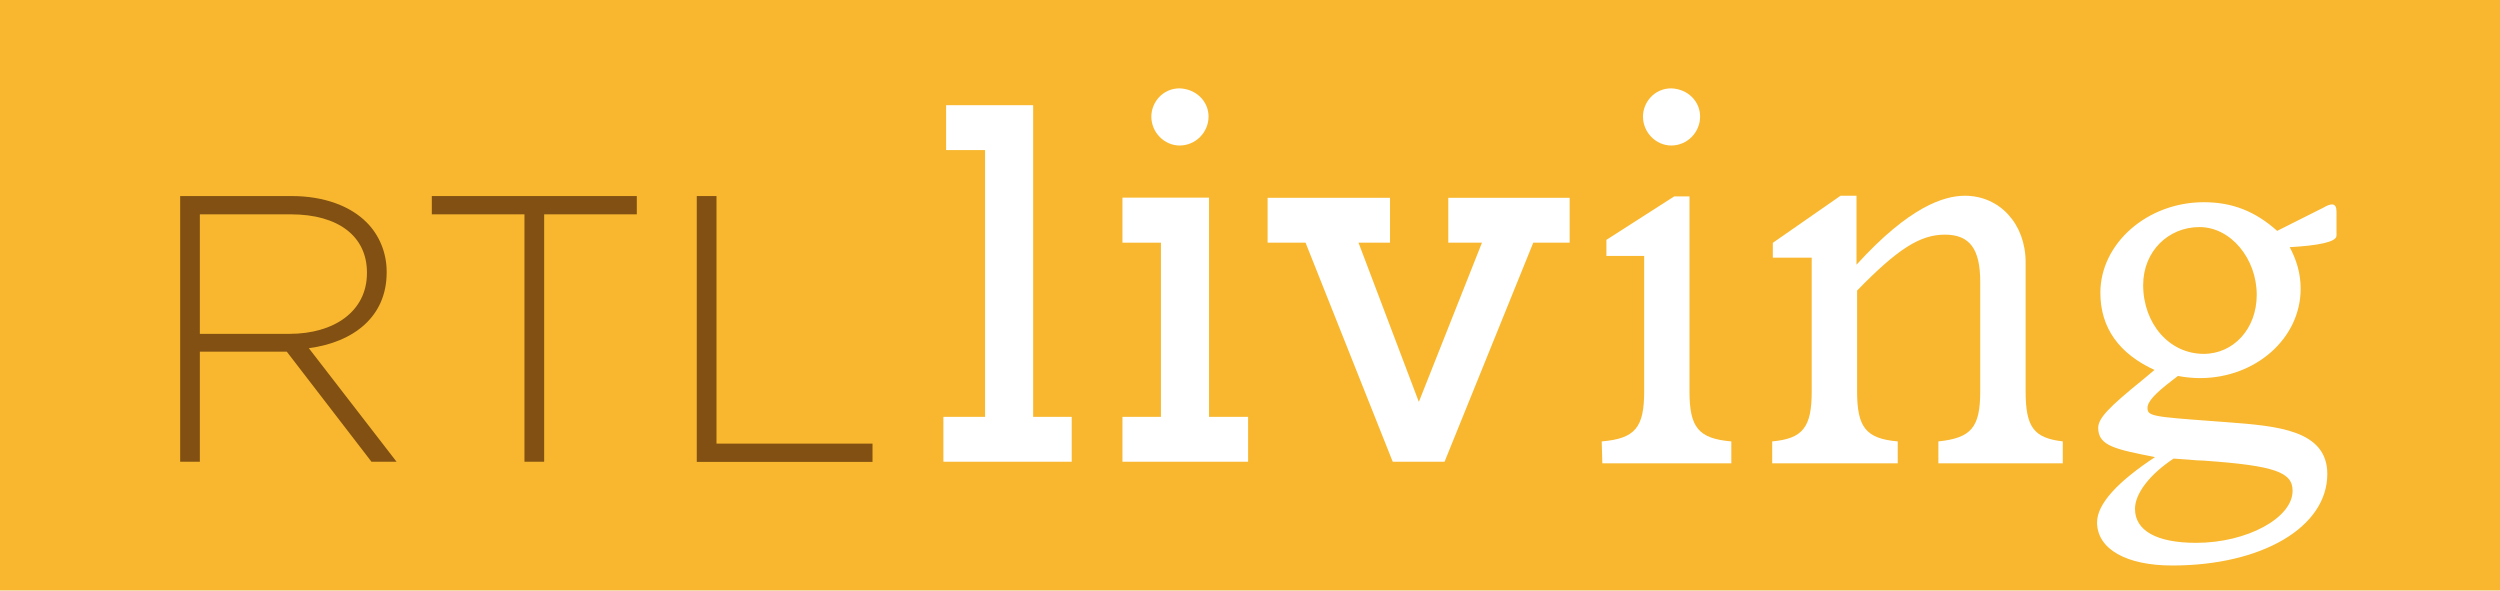
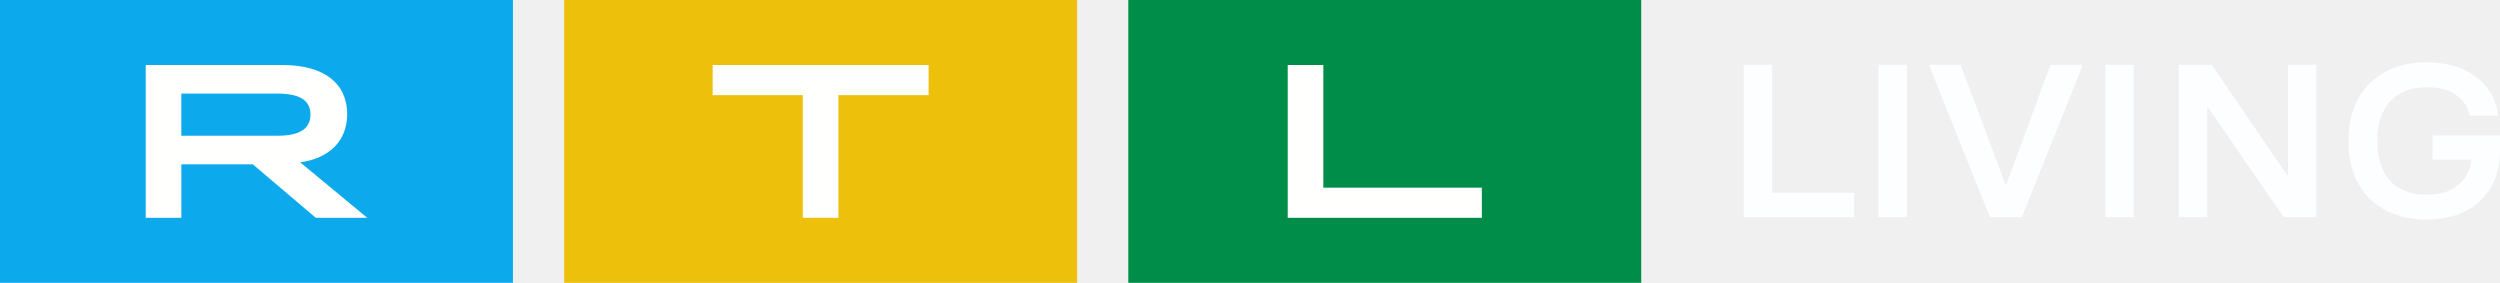
- <svg xmlns="http://www.w3.org/2000/svg" width="600" height="141.69" version="1.1" viewBox="0 0 158.75 37.489">
-   <g transform="translate(120.54 -135.61)">
-     <path d="m-120.54 135.61v37.49h158.75v-37.49z" fill="#f8b72e" />
-     <g fill="#815012">
-       <path d="m-102.16 156.81c2.826 0 4.921-1.42 4.921-3.86v-0.04c0-2.27-1.786-3.69-4.841-3.69h-5.77v7.59zm-6.94-8.75h7.09c2.07 0 3.735 0.65 4.749 1.67 0.794 0.79 1.274 1.92 1.274 3.13v0.05c0 2.81-2.095 4.43-4.943 4.81l5.571 7.21h-1.593l-5.378-6.99h-5.52v6.99h-1.25z" />
-       <path d="m-87.237 149.22h-5.883v-1.16h13.017v1.16h-5.883v15.71h-1.251z" />
-       <path d="m-76.295 148.06h1.252v15.72h9.907v1.16h-11.159z" />
-     </g>
-     <g fill="#fff">
-       <path d="m-60.634 164.93v-2.85h2.646v-16.94h-2.475v-2.85h5.529v19.79h2.448v2.85z" />
-       <path d="m-49.264 164.93v-2.85h2.443v-11.06h-2.443v-2.86h5.497v13.92h2.481v2.85z" />
-       <path d="m-23.177 151.02-5.634 13.91h-3.291l-5.536-13.91h-2.409v-2.85h7.774v2.85h-2.002l3.832 10.11 4.008-10.11h-2.139v-2.85h7.707v2.85z" />
-       <path d="m-18.831 163.64c2.134-0.18 2.696-0.89 2.696-3.18v-8.6h-2.398v-1.02l4.306-2.76h0.97v12.38c0 2.29 0.562 3 2.657 3.18v1.39h-8.192z" />
-       <path d="m-8.005 163.64c1.946-0.18 2.509-0.89 2.509-3.18v-8.49h-2.47v-0.94l4.3-2.99h1.014v4.38c3.369-3.71 5.574-4.38 6.886-4.38 2.205 0 3.854 1.79 3.854 4.23v8.19c0 2.29 0.524 2.96 2.359 3.18v1.39h-7.9v-1.39c2.095-0.22 2.657-0.89 2.657-3.18v-6.96c0-2.09-0.673-2.99-2.244-2.99-1.571 0-2.994 0.9-5.574 3.55v6.4c0 2.29 0.557 3 2.58 3.18v1.39h-7.972z" />
-       <path d="m15.502 153.71c0 2.45 1.654 4.42 3.897 4.42 1.897 0 3.413-1.59 3.413-3.8 0-2.31-1.654-4.35-3.688-4.35-2.001 0-3.622 1.56-3.622 3.73m1.968 10.97c-1.522 1-2.487 2.24-2.487 3.24 0 1.41 1.379 2.21 3.931 2.21 3.242 0 6.175-1.59 6.175-3.35 0-1.24-1.174-1.65-5.69-1.97-0.275 0-0.623-0.03-0.931-0.06zm-1.108-5.59c-2.31-1.04-3.479-2.69-3.479-4.89 0-3.11 2.966-5.7 6.516-5.7 1.792 0 3.242 0.56 4.654 1.83l3.004-1.51c0.171-0.11 0.375-0.18 0.48-0.18 0.176 0 0.242 0.14 0.242 0.42v1.51c0 0.35-1.102 0.59-2.999 0.69 0.48 0.9 0.722 1.73 0.722 2.69 0 3.11-2.828 5.62-6.345 5.62-0.342 0-0.86-0.03-1.411-0.14l-0.414 0.32c-1.069 0.82-1.555 1.34-1.555 1.76 0 0.58 0.381 0.61 4.174 0.89l0.931 0.07c3.171 0.24 6.313 0.49 6.313 3.24 0 3.35-4.14 5.76-9.797 5.76-2.894 0-4.725-1.03-4.725-2.69 0-1.14 1.28-2.55 3.76-4.17-2.657-0.52-3.688-0.73-3.688-1.83 0-0.58 0.651-1.27 2.828-3.03z" />
-     </g>
-     <path d="m15.502 153.71c0 2.45 1.654 4.42 3.897 4.42 1.897 0 3.413-1.59 3.413-3.8 0-2.31-1.654-4.35-3.688-4.35-2.001 0-3.622 1.56-3.622 3.73zm1.968 10.97c-1.522 1-2.487 2.24-2.487 3.24 0 1.41 1.379 2.21 3.931 2.21 3.242 0 6.175-1.59 6.175-3.35 0-1.24-1.174-1.65-5.69-1.97-0.275 0-0.623-0.03-0.931-0.06zm-1.108-5.59c-2.31-1.04-3.479-2.69-3.479-4.89 0-3.11 2.966-5.7 6.516-5.7 1.792 0 3.242 0.56 4.654 1.83l3.004-1.51c0.171-0.11 0.375-0.18 0.48-0.18 0.176 0 0.242 0.14 0.242 0.42v1.51c0 0.35-1.102 0.59-2.999 0.69 0.48 0.9 0.722 1.73 0.722 2.69 0 3.11-2.828 5.62-6.345 5.62-0.342 0-0.86-0.03-1.411-0.14l-0.414 0.32c-1.069 0.82-1.555 1.34-1.555 1.76 0 0.58 0.381 0.61 4.174 0.89l0.931 0.07c3.171 0.24 6.313 0.49 6.313 3.24 0 3.35-4.14 5.76-9.797 5.76-2.894 0-4.725-1.03-4.725-2.69 0-1.14 1.28-2.55 3.76-4.17-2.657-0.52-3.688-0.73-3.688-1.83 0-0.58 0.651-1.27 2.828-3.03z" fill="none" stroke="#fff" stroke-miterlimit="10" stroke-width=".099" />
-     <path d="m-16.211 143.01c0-0.89 0.711-1.79 1.797-1.79 1.048 0.04 1.831 0.82 1.831 1.79 0 1.01-0.822 1.84-1.831 1.84-0.975 0-1.797-0.83-1.797-1.84" fill="#fff" />
-     <path d="m-47.43 143.01c0-0.89 0.711-1.79 1.797-1.79 1.048 0.04 1.836 0.82 1.836 1.79 0 1.01-0.827 1.84-1.836 1.84-0.975 0-1.797-0.83-1.797-1.84" fill="#fff" />
+ <svg xmlns="http://www.w3.org/2000/svg" width="800" height="90.498" version="1.1">
+   <path d="m361.06 90.498h164.13v-90.498h-164.13z" fill="#008d49" fill-rule="evenodd" stroke-width="3.62" />
+   <path d="m180.53 90.498h164.14v-90.498h-164.14z" fill="#edc00c" fill-rule="evenodd" stroke-width="3.62" />
+   <path d="m5e-7 90.498h164.14v-90.498h-164.14z" fill="#0caaed" fill-rule="evenodd" stroke-width="3.62" />
+   <g fill="#fffffe" fill-rule="evenodd" stroke-width="3.62">
+     <path d="m412.07 20.8h11.395v39.254h50.722v9.64h-62.118v-48.894" />
+     <path d="m256.9 30.443h-28.851v-9.64h69.104v9.64h-28.854v39.254h-11.399v-39.254" />
+     <path d="m88.869 43.432c7.055 0 10.476-2.233 10.476-6.777 0-4.539-3.421-6.704-10.472-6.704h-30.849v13.481h30.849zm-42.244-22.632h43.743c13.321 0 20.731 5.868 20.731 15.718 0 8.453-5.557 14.11-15.033 15.435l21.444 17.741h-16.456l-20.163-17.111h-22.863v17.111h-11.395v-48.894z" />
  </g>
+   <path d="m593.3 69.481h-35.301v-48.749h9.093v40.948h26.208v7.801m7.815 0h9.09v-48.749h-9.09zm45.882 0h-10.226l-19.251-48.054v-0.695h9.875l14.346 38.302h0.29l14.129-38.302h10.089v0.695l-19.251 48.054m26.708 0h9.093v-48.749h-9.093zm32.601 0h-9.093v-48.749h10.512l24.152 35.309h0.29v-35.309h9.014v48.749h-10.436l-24.152-35.099h-0.29v35.099m56.898-2.295a20.869 20.869 0 0 1-8.702-8.742c-2.013-3.786-3.015-8.206-3.015-13.267 0-5.108 1.003-9.553 3.015-13.336a21.133 21.133 0 0 1 8.67-8.778c3.761-2.063 8.224-3.099 13.386-3.099 4.261 0 8.054 0.71 11.367 2.125 3.316 1.415 5.969 3.414 7.953 5.987 1.991 2.577 3.171 5.564 3.555 8.952h-9.162a10.016 10.016 0 0 0-4.337-6.686c-2.367-1.629-5.491-2.44-9.376-2.44-5.115 0-9.032 1.52-11.754 4.561s-4.087 7.28-4.087 12.713c0 5.43 1.365 9.643 4.09 12.637 2.719 2.997 6.661 4.492 11.826 4.492 4.163 0 7.479-1.01 9.944-3.026 2.462-2.02 3.881-4.749 4.261-8.185h-12.434v-7.732h21.596v4.807c0 4.413-0.941 8.275-2.809 11.595-1.871 3.32-4.568 5.897-8.094 7.732-3.529 1.832-7.685 2.751-12.463 2.751-5.166 0-9.64-1.024-13.43-3.066" fill="#fdfeff" fill-rule="evenodd" stroke-width="3.62" />
</svg>
